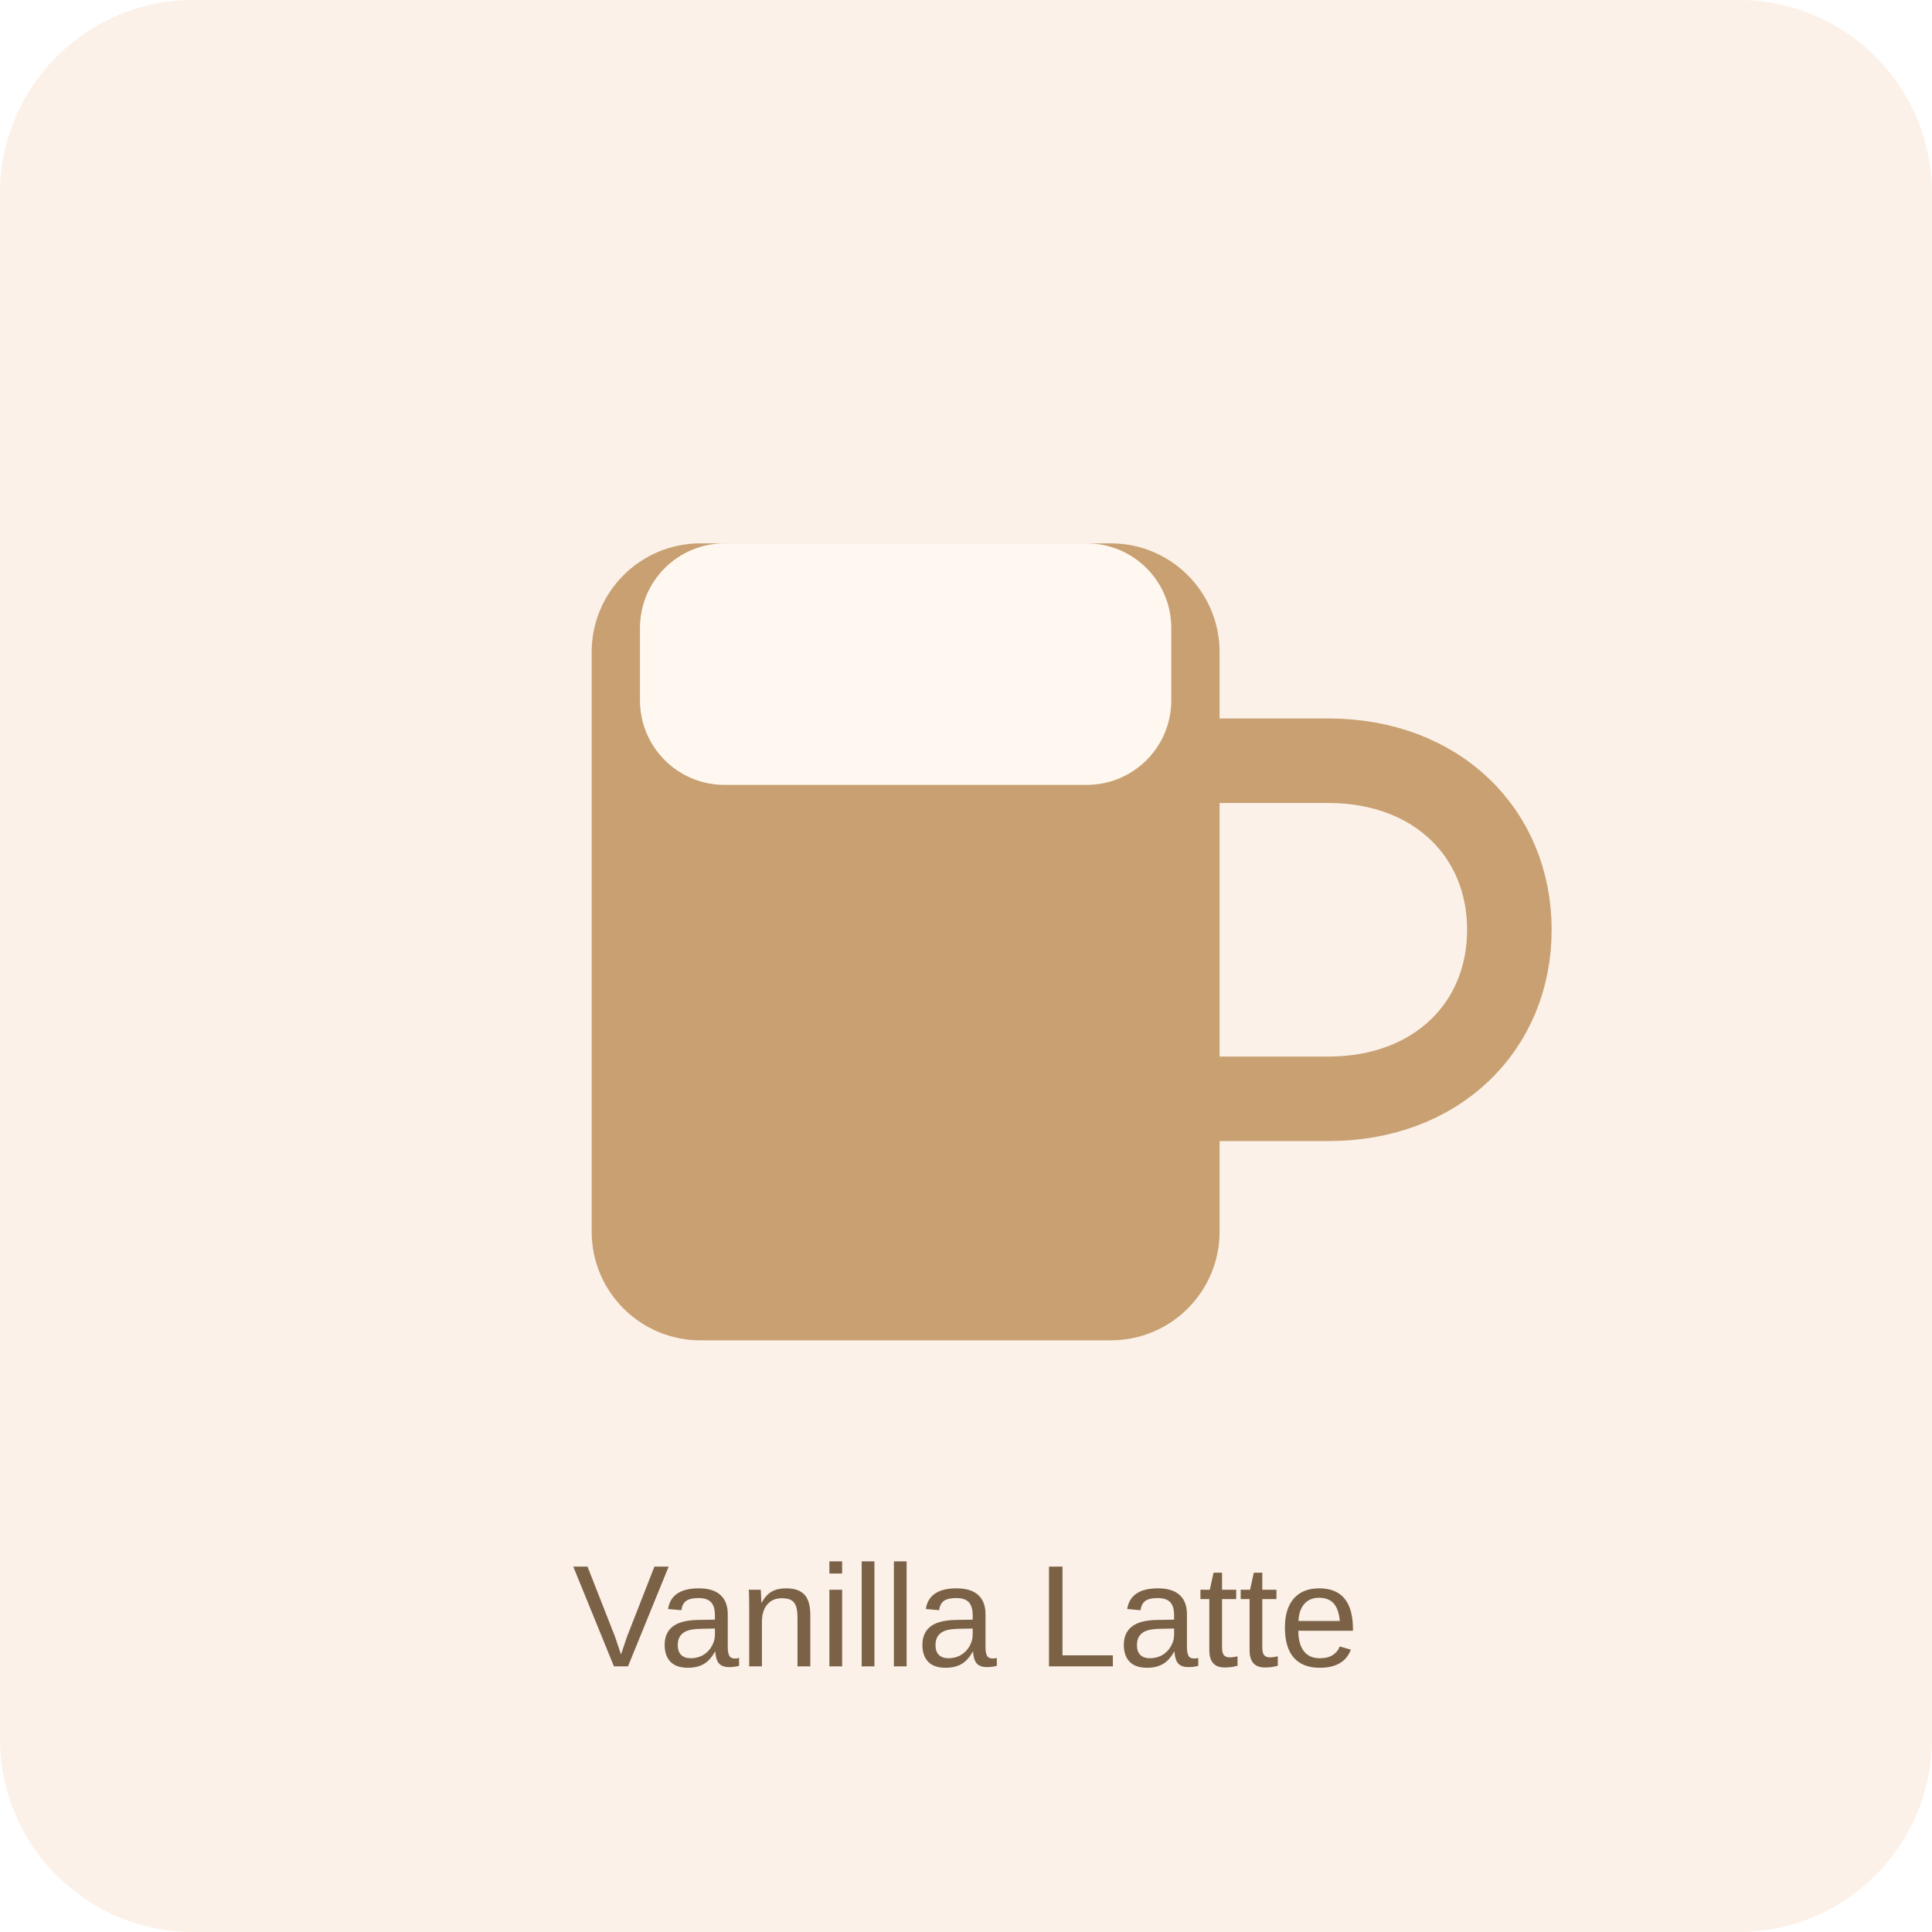
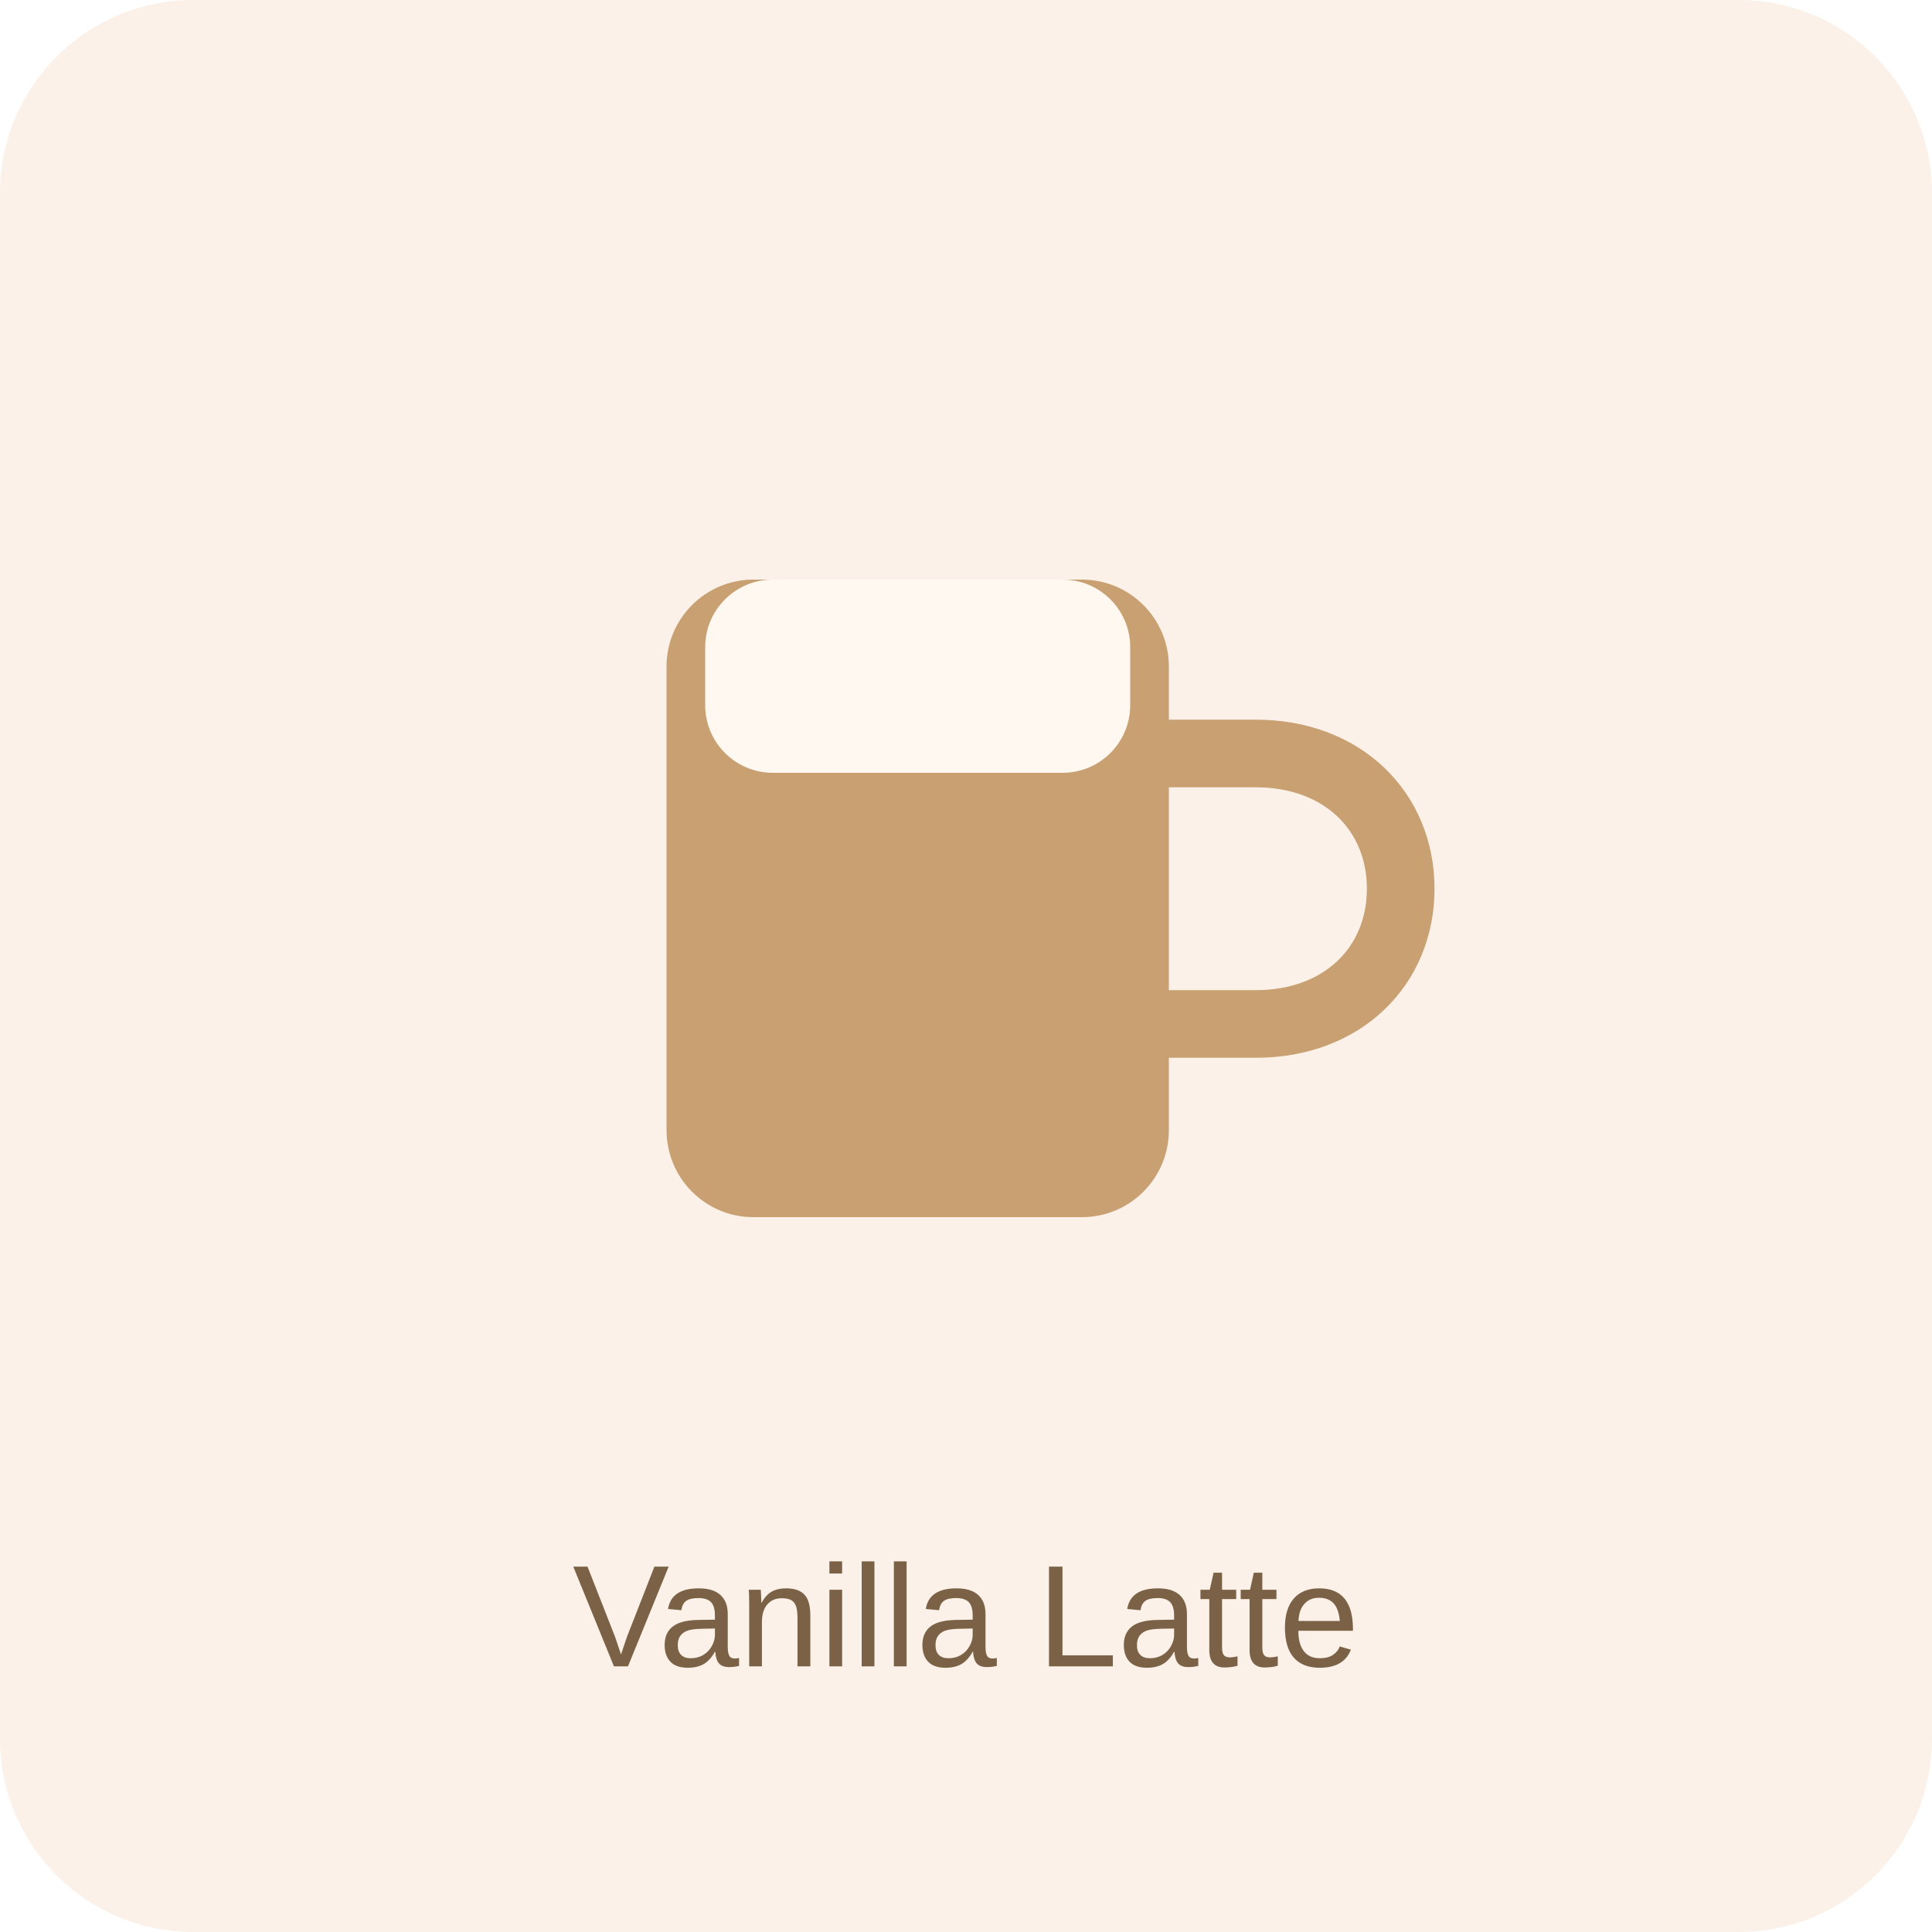
<svg xmlns="http://www.w3.org/2000/svg" viewBox="0 0 320 320">
  <rect width="320" height="320" rx="32" fill="#fbf1e8" />
-   <rect x="98" y="90" width="104" height="132" rx="18" fill="#c8a072" />
-   <rect x="106" y="90" width="88" height="40" rx="14" fill="#fff8f1" />
-   <path d="M202 126h18c18 0 30 12 30 28s-12 28-30 28h-18" fill="none" stroke="#c8a072" stroke-width="14" stroke-linecap="round" />
+   <g transform="translate(32 24) scale(0.8)">
+     <rect x="98" y="90" width="104" height="132" rx="18" fill="#c8a072" />
+     <rect x="106" y="90" width="88" height="40" rx="14" fill="#fff8f1" />
+     <path d="M202 126h18c18 0 30 12 30 28s-12 28-30 28h-18" fill="none" stroke="#c8a072" stroke-width="14" stroke-linecap="round" />
+   </g>
  <text x="160" y="276" text-anchor="middle" font-size="24" font-family="Arial, sans-serif" fill="#7b6246">Vanilla Latte</text>
</svg>
